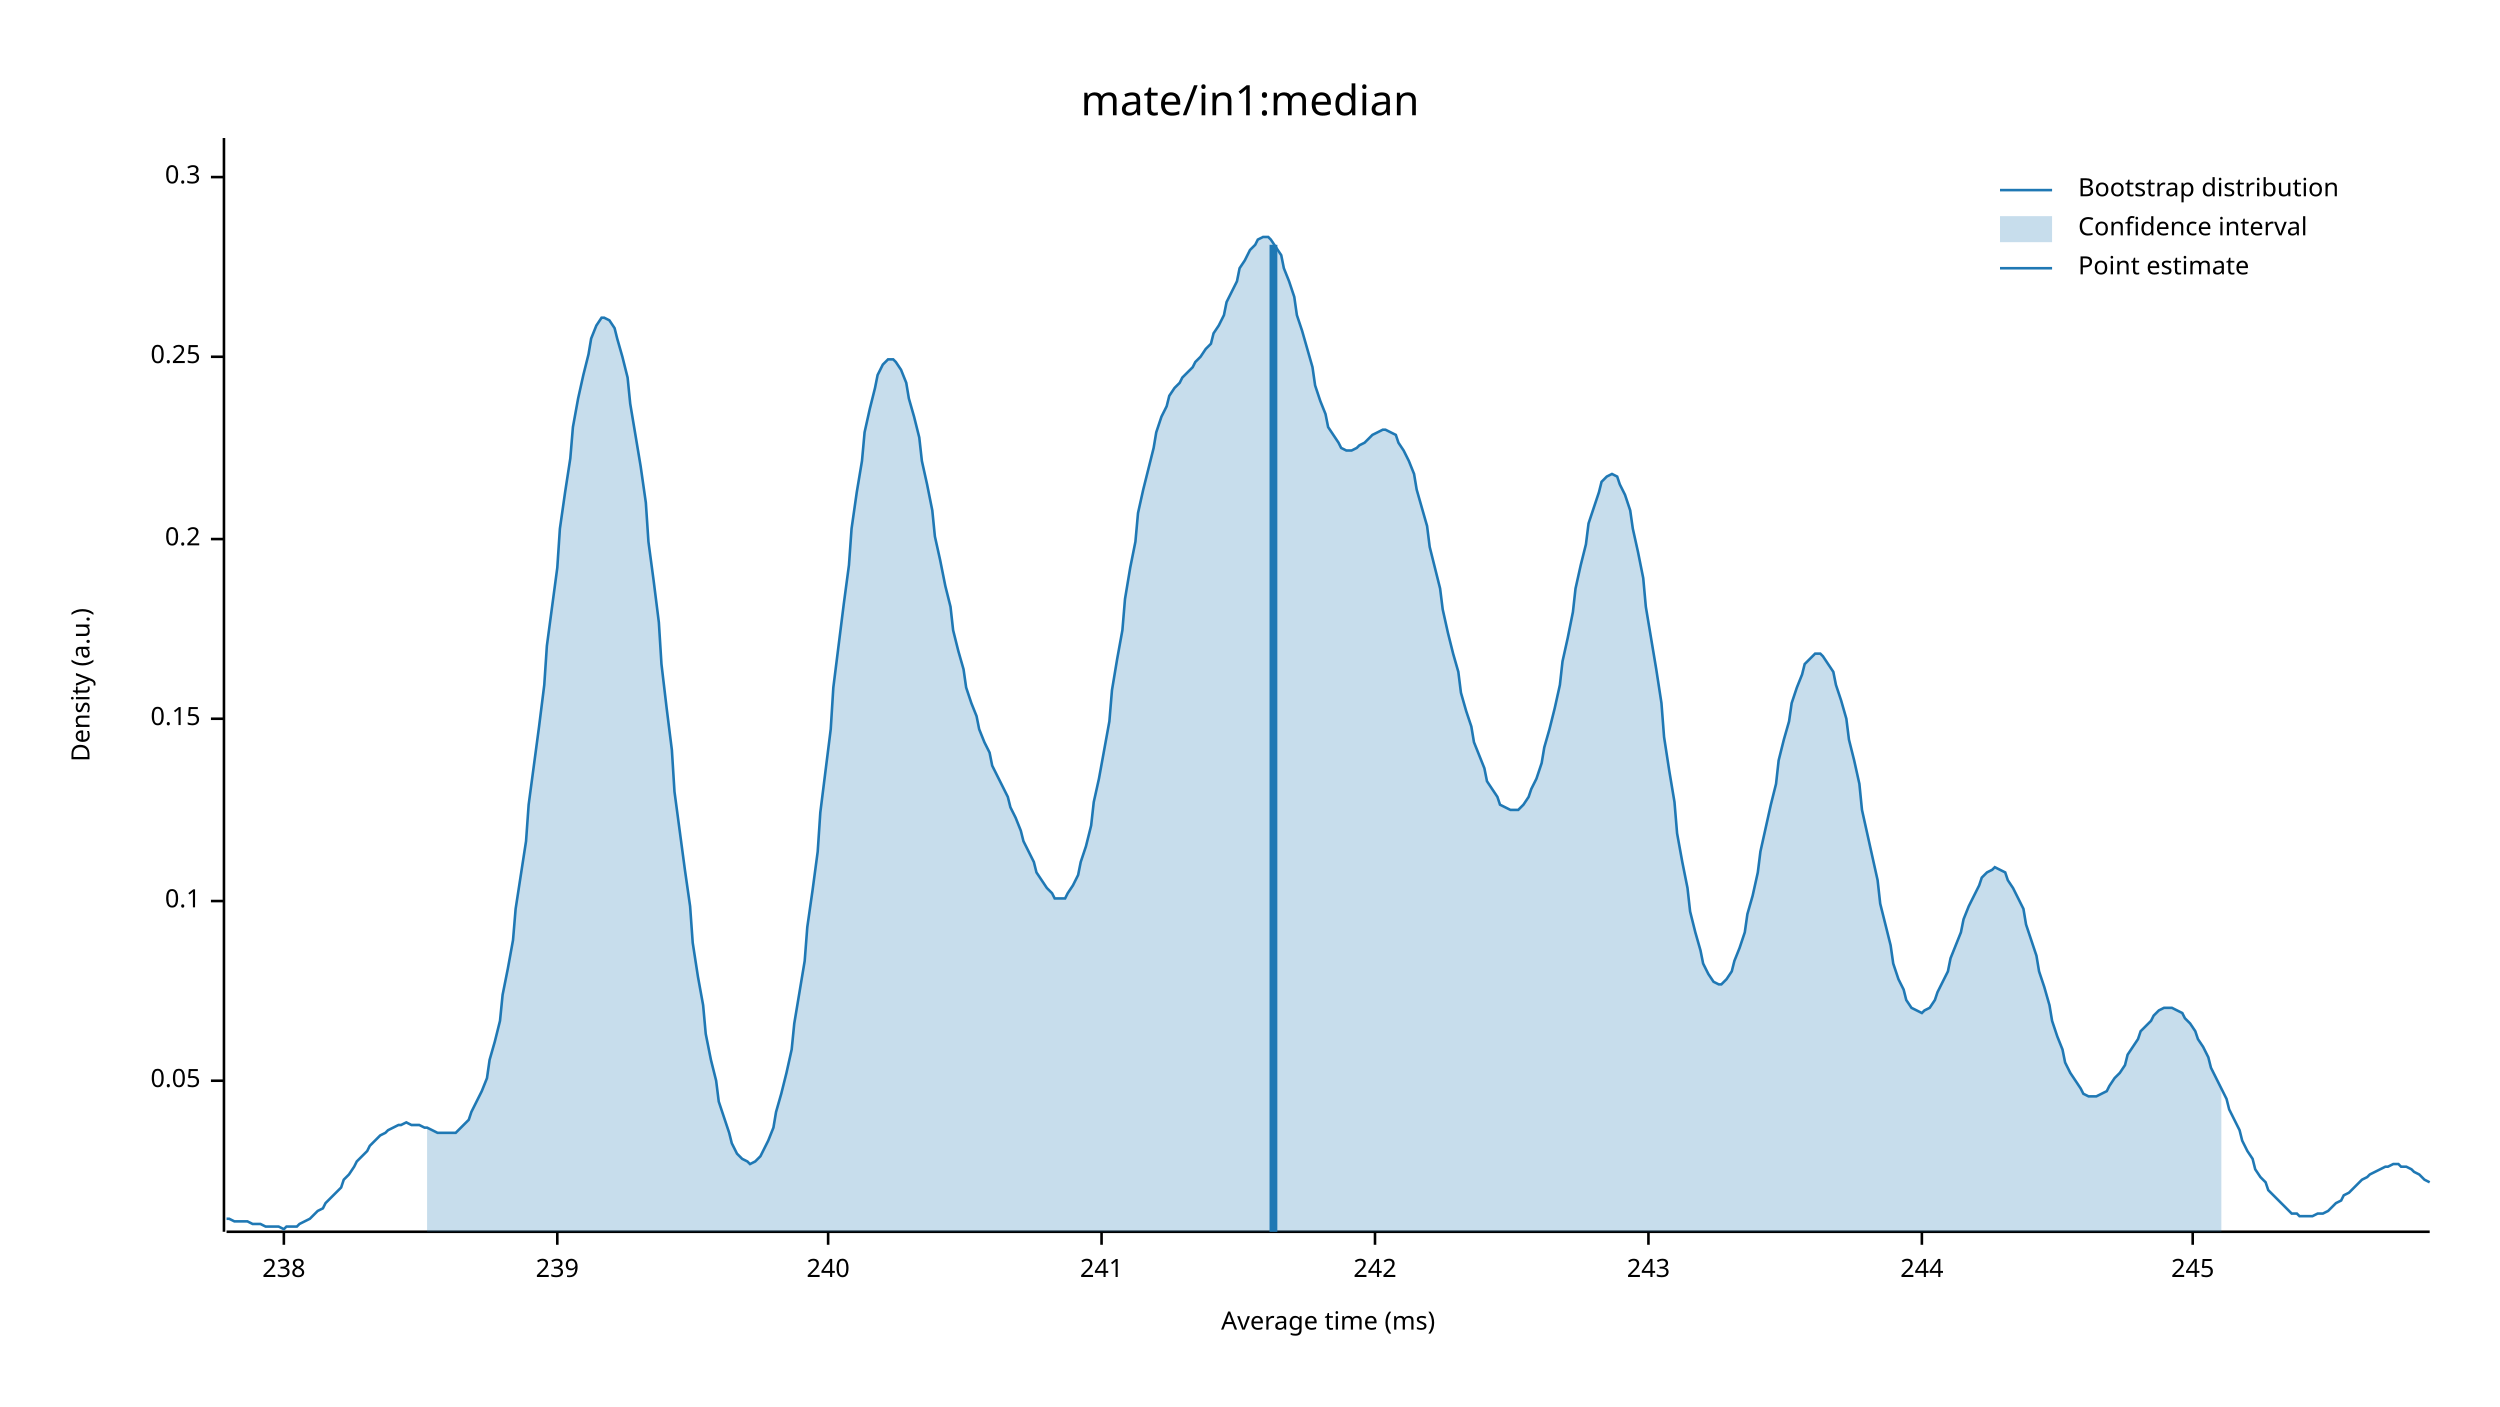
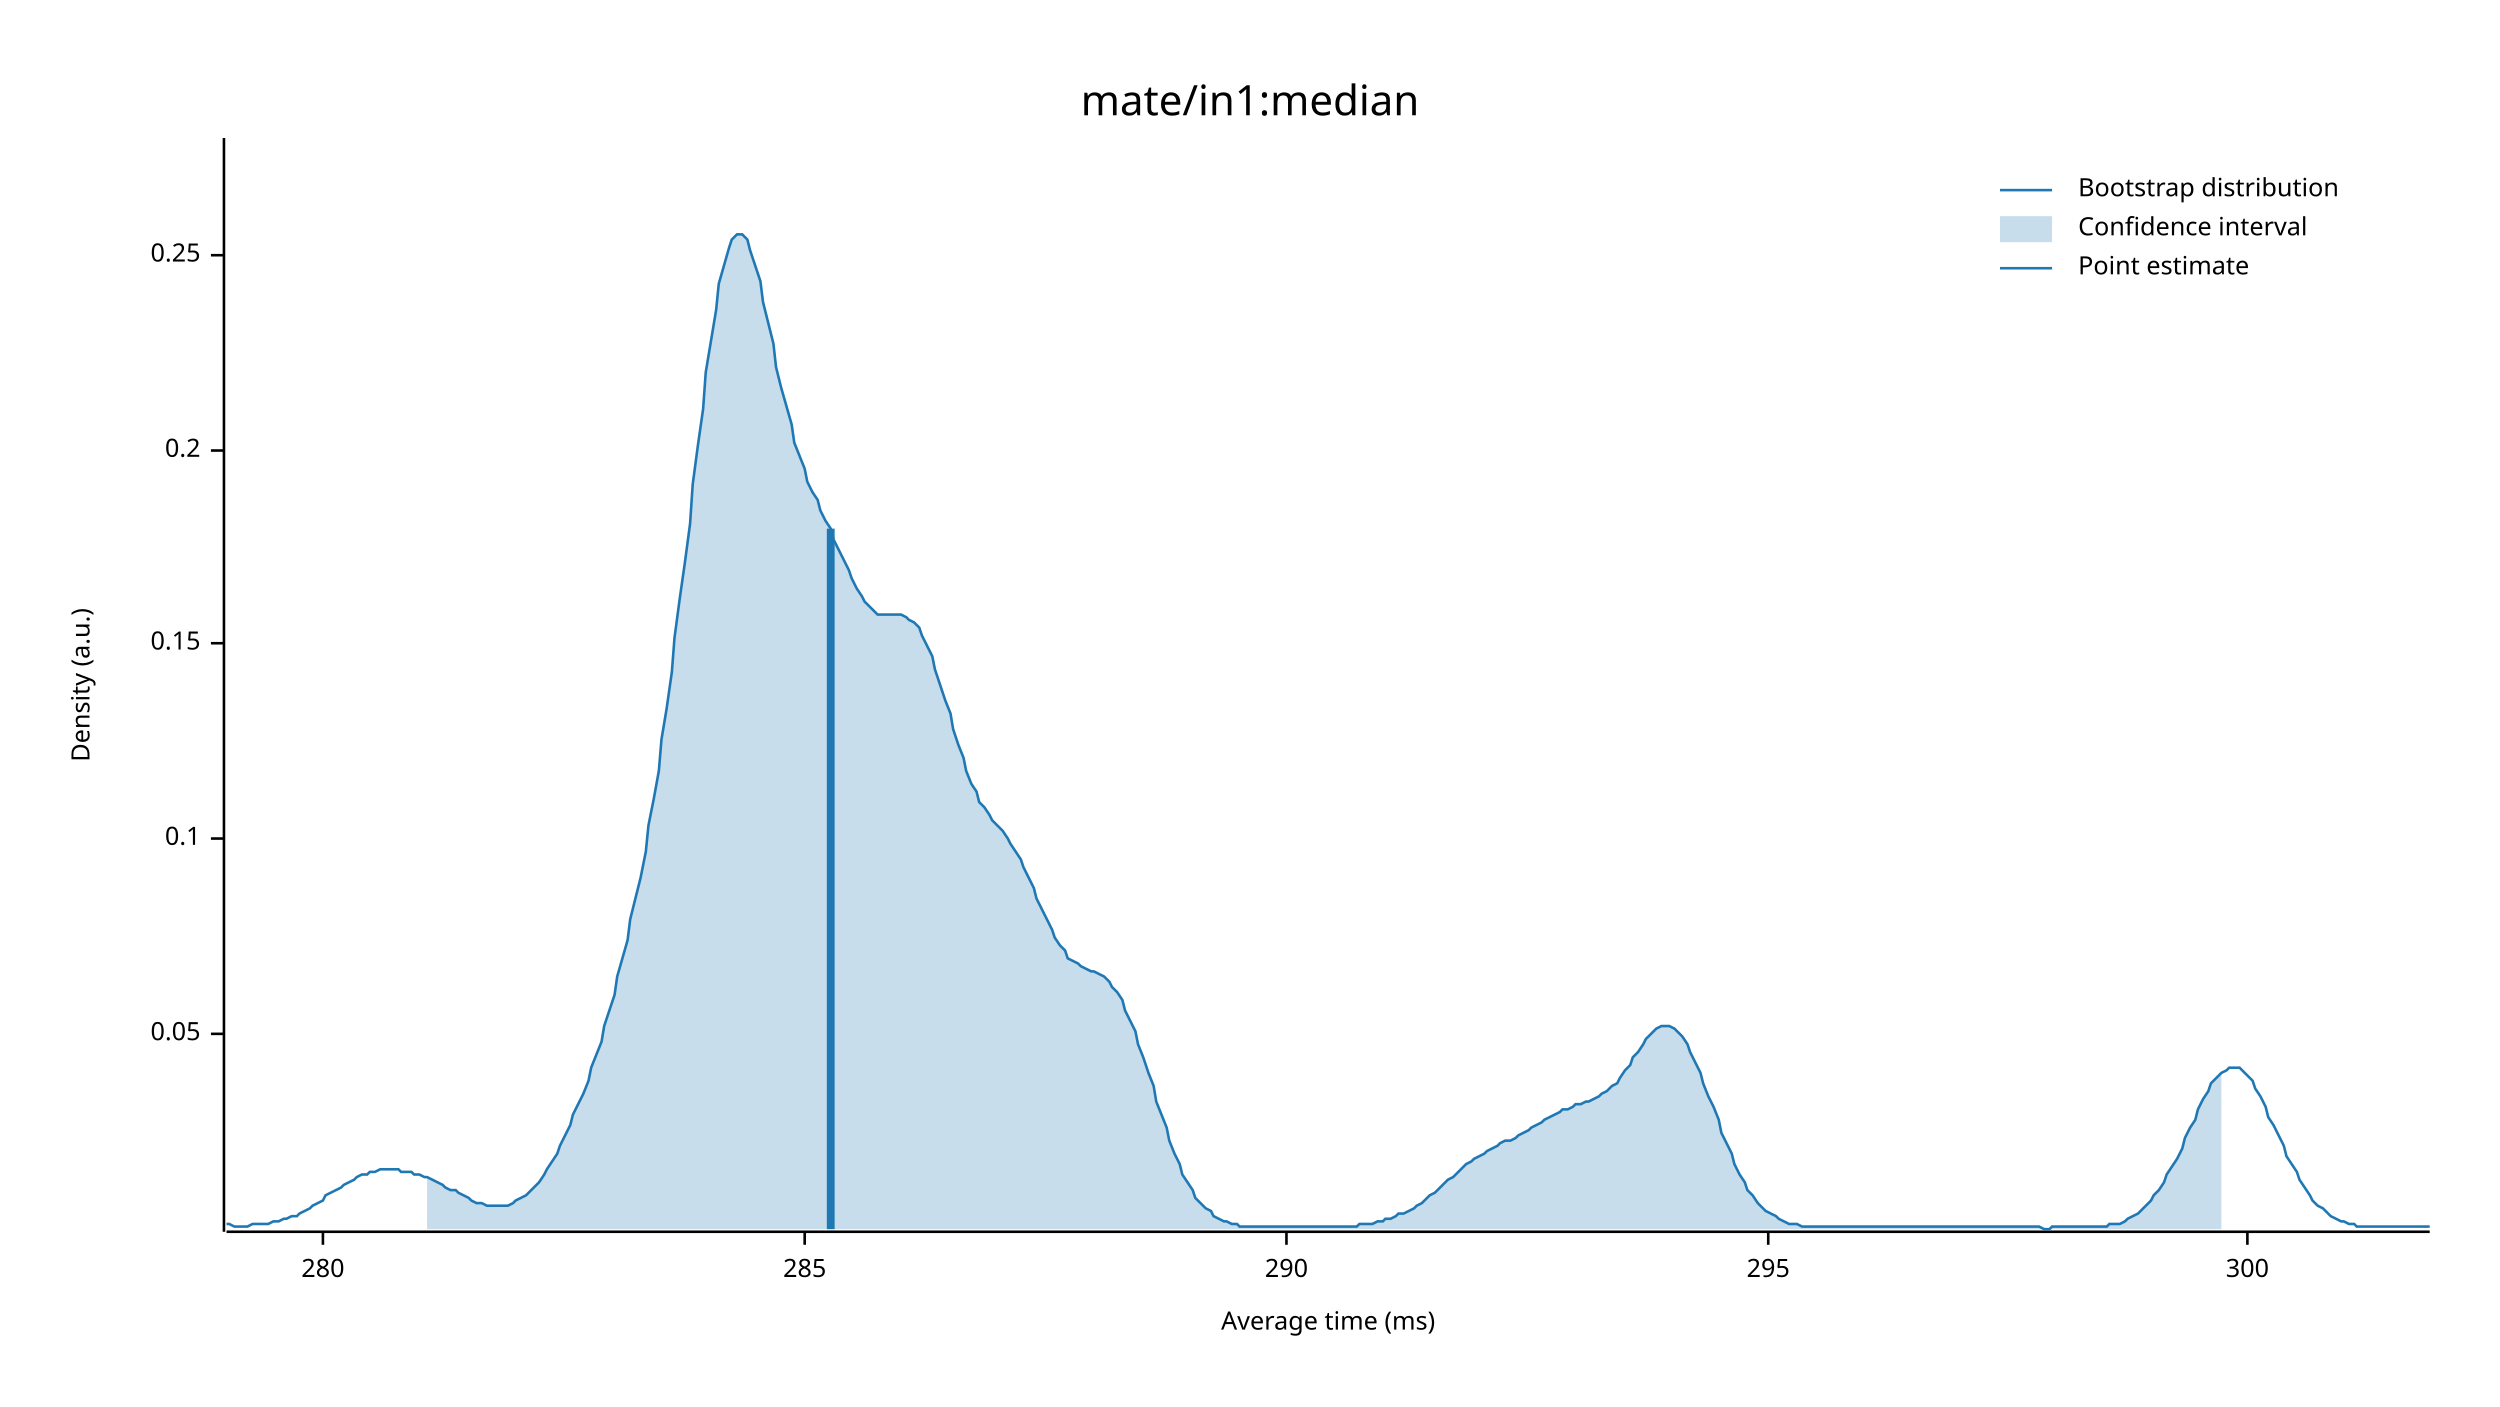
<svg xmlns="http://www.w3.org/2000/svg" width="960" height="540" viewBox="0 0 960 540">
  <text x="480" y="32" dy="0.76em" text-anchor="middle" font-family="sans-serif" font-size="16.129" opacity="1" fill="#000000">
mate/in1:median
</text>
  <text x="27" y="263" dy="0.76em" text-anchor="middle" font-family="sans-serif" font-size="9.677" opacity="1" fill="#000000" transform="rotate(270, 27, 263)">
Density (a.u.)
</text>
  <text x="510" y="513" dy="-0.5ex" text-anchor="middle" font-family="sans-serif" font-size="9.677" opacity="1" fill="#000000">
Average time (ms)
</text>
  <polyline fill="none" opacity="1" stroke="#000000" stroke-width="1" points="86,53 86,473 " />
-   <text x="77" y="415" dy="0.5ex" text-anchor="end" font-family="sans-serif" font-size="9.677" opacity="1" fill="#000000">
+   <text x="77" y="397" dy="0.5ex" text-anchor="end" font-family="sans-serif" font-size="9.677" opacity="1" fill="#000000">
0.05
</text>
-   <polyline fill="none" opacity="1" stroke="#000000" stroke-width="1" points="81,415 86,415 " />
-   <text x="77" y="346" dy="0.5ex" text-anchor="end" font-family="sans-serif" font-size="9.677" opacity="1" fill="#000000">
+   <polyline fill="none" opacity="1" stroke="#000000" stroke-width="1" points="81,397 86,397 " />
+   <text x="77" y="322" dy="0.5ex" text-anchor="end" font-family="sans-serif" font-size="9.677" opacity="1" fill="#000000">
0.1
</text>
-   <polyline fill="none" opacity="1" stroke="#000000" stroke-width="1" points="81,346 86,346 " />
-   <text x="77" y="276" dy="0.5ex" text-anchor="end" font-family="sans-serif" font-size="9.677" opacity="1" fill="#000000">
+   <polyline fill="none" opacity="1" stroke="#000000" stroke-width="1" points="81,322 86,322 " />
+   <text x="77" y="247" dy="0.5ex" text-anchor="end" font-family="sans-serif" font-size="9.677" opacity="1" fill="#000000">
0.15
</text>
-   <polyline fill="none" opacity="1" stroke="#000000" stroke-width="1" points="81,276 86,276 " />
-   <text x="77" y="207" dy="0.5ex" text-anchor="end" font-family="sans-serif" font-size="9.677" opacity="1" fill="#000000">
+   <polyline fill="none" opacity="1" stroke="#000000" stroke-width="1" points="81,247 86,247 " />
+   <text x="77" y="173" dy="0.5ex" text-anchor="end" font-family="sans-serif" font-size="9.677" opacity="1" fill="#000000">
0.2
</text>
-   <polyline fill="none" opacity="1" stroke="#000000" stroke-width="1" points="81,207 86,207 " />
-   <text x="77" y="137" dy="0.5ex" text-anchor="end" font-family="sans-serif" font-size="9.677" opacity="1" fill="#000000">
+   <polyline fill="none" opacity="1" stroke="#000000" stroke-width="1" points="81,173 86,173 " />
+   <text x="77" y="98" dy="0.5ex" text-anchor="end" font-family="sans-serif" font-size="9.677" opacity="1" fill="#000000">
0.25
</text>
-   <polyline fill="none" opacity="1" stroke="#000000" stroke-width="1" points="81,137 86,137 " />
-   <text x="77" y="68" dy="0.5ex" text-anchor="end" font-family="sans-serif" font-size="9.677" opacity="1" fill="#000000">
- 0.3
+   <polyline fill="none" opacity="1" stroke="#000000" stroke-width="1" points="81,98 86,98 " />
+   <polyline fill="none" opacity="1" stroke="#000000" stroke-width="1" points="87,473 933,473 " />
+   <text x="124" y="483" dy="0.76em" text-anchor="middle" font-family="sans-serif" font-size="9.677" opacity="1" fill="#000000">
+ 280
</text>
-   <polyline fill="none" opacity="1" stroke="#000000" stroke-width="1" points="81,68 86,68 " />
-   <polyline fill="none" opacity="1" stroke="#000000" stroke-width="1" points="87,473 933,473 " />
-   <text x="109" y="483" dy="0.76em" text-anchor="middle" font-family="sans-serif" font-size="9.677" opacity="1" fill="#000000">
- 238
+   <polyline fill="none" opacity="1" stroke="#000000" stroke-width="1" points="124,473 124,478 " />
+   <text x="309" y="483" dy="0.76em" text-anchor="middle" font-family="sans-serif" font-size="9.677" opacity="1" fill="#000000">
+ 285
</text>
-   <polyline fill="none" opacity="1" stroke="#000000" stroke-width="1" points="109,473 109,478 " />
-   <text x="214" y="483" dy="0.76em" text-anchor="middle" font-family="sans-serif" font-size="9.677" opacity="1" fill="#000000">
- 239
+   <polyline fill="none" opacity="1" stroke="#000000" stroke-width="1" points="309,473 309,478 " />
+   <text x="494" y="483" dy="0.76em" text-anchor="middle" font-family="sans-serif" font-size="9.677" opacity="1" fill="#000000">
+ 290
</text>
-   <polyline fill="none" opacity="1" stroke="#000000" stroke-width="1" points="214,473 214,478 " />
-   <text x="318" y="483" dy="0.76em" text-anchor="middle" font-family="sans-serif" font-size="9.677" opacity="1" fill="#000000">
- 240
+   <polyline fill="none" opacity="1" stroke="#000000" stroke-width="1" points="494,473 494,478 " />
+   <text x="679" y="483" dy="0.76em" text-anchor="middle" font-family="sans-serif" font-size="9.677" opacity="1" fill="#000000">
+ 295
</text>
-   <polyline fill="none" opacity="1" stroke="#000000" stroke-width="1" points="318,473 318,478 " />
-   <text x="423" y="483" dy="0.76em" text-anchor="middle" font-family="sans-serif" font-size="9.677" opacity="1" fill="#000000">
- 241
+   <polyline fill="none" opacity="1" stroke="#000000" stroke-width="1" points="679,473 679,478 " />
+   <text x="863" y="483" dy="0.76em" text-anchor="middle" font-family="sans-serif" font-size="9.677" opacity="1" fill="#000000">
+ 300
</text>
-   <polyline fill="none" opacity="1" stroke="#000000" stroke-width="1" points="423,473 423,478 " />
-   <text x="528" y="483" dy="0.76em" text-anchor="middle" font-family="sans-serif" font-size="9.677" opacity="1" fill="#000000">
- 242
- </text>
-   <polyline fill="none" opacity="1" stroke="#000000" stroke-width="1" points="528,473 528,478 " />
-   <text x="633" y="483" dy="0.76em" text-anchor="middle" font-family="sans-serif" font-size="9.677" opacity="1" fill="#000000">
- 243
- </text>
-   <polyline fill="none" opacity="1" stroke="#000000" stroke-width="1" points="633,473 633,478 " />
-   <text x="738" y="483" dy="0.76em" text-anchor="middle" font-family="sans-serif" font-size="9.677" opacity="1" fill="#000000">
- 244
- </text>
-   <polyline fill="none" opacity="1" stroke="#000000" stroke-width="1" points="738,473 738,478 " />
-   <text x="842" y="483" dy="0.76em" text-anchor="middle" font-family="sans-serif" font-size="9.677" opacity="1" fill="#000000">
- 245
- </text>
-   <polyline fill="none" opacity="1" stroke="#000000" stroke-width="1" points="842,473 842,478 " />
-   <polyline fill="none" opacity="1" stroke="#1F78B4" stroke-width="1" points="87,468 88,468 90,469 92,469 93,469 95,469 97,470 98,470 100,470 102,471 103,471 105,471 107,471 109,472 110,471 112,471 114,471 115,470 117,469 119,468 120,467 122,465 124,464 125,462 127,460 129,458 131,456 132,453 134,451 136,448 137,446 139,444 141,442 142,440 144,438 146,436 148,435 149,434 151,433 153,432 154,432 156,431 158,432 159,432 161,432 163,433 164,433 166,434 168,435 170,435 171,435 173,435 175,435 176,434 178,432 180,430 181,427 183,423 185,419 187,414 188,407 190,400 192,392 193,382 195,372 197,361 198,349 200,336 202,323 203,309 205,294 207,279 209,263 210,248 212,233 214,218 215,203 217,189 219,176 220,164 222,153 224,144 226,136 227,130 229,125 231,122 232,122 234,123 236,126 237,130 239,137 241,145 242,155 244,167 246,179 248,193 249,208 251,223 253,239 254,255 256,272 258,288 259,304 261,319 263,334 265,348 266,362 268,375 270,386 271,397 273,407 275,415 276,423 278,429 280,435 281,439 283,443 285,445 287,446 288,447 290,446 292,444 293,442 295,438 297,433 298,427 300,420 302,412 304,403 305,393 307,381 309,369 310,356 312,342 314,327 315,312 317,296 319,280 320,264 322,248 324,232 326,217 327,203 329,189 331,177 332,166 334,157 336,149 337,144 339,140 341,138 343,138 344,139 346,142 348,147 349,153 351,160 353,168 354,177 356,186 358,196 359,206 361,215 363,225 365,233 366,242 368,250 370,257 371,264 373,270 375,275 376,280 378,285 380,289 381,294 383,298 385,302 387,306 388,310 390,314 392,319 393,323 395,327 397,331 398,335 400,338 402,341 404,343 405,345 407,345 409,345 410,343 412,340 414,336 415,331 417,325 419,317 420,308 422,299 424,288 426,277 427,265 429,253 431,242 432,230 434,218 436,208 437,197 439,188 441,180 443,172 444,166 446,160 448,156 449,152 451,149 453,147 454,145 456,143 458,141 459,139 461,137 463,134 465,132 466,128 468,125 470,121 471,116 473,112 475,108 476,103 478,100 480,96 482,94 483,92 485,91 487,91 488,92 490,95 492,98 493,103 495,108 497,114 498,121 500,127 502,134 504,141 505,148 507,154 509,159 510,164 512,167 514,170 515,172 517,173 519,173 521,172 522,171 524,170 526,168 527,167 529,166 531,165 532,165 534,166 536,167 537,170 539,173 541,177 543,182 544,188 546,195 548,202 549,210 551,218 553,226 554,234 556,243 558,251 560,258 561,266 563,273 565,279 566,285 568,290 570,295 571,300 573,303 575,306 576,309 578,310 580,311 582,311 583,311 585,309 587,306 588,303 590,299 592,293 593,287 595,280 597,272 599,263 600,254 602,245 604,235 605,226 607,217 609,209 610,201 612,195 614,189 615,185 617,183 619,182 621,183 622,186 624,190 626,196 627,203 629,212 631,222 632,233 634,245 636,257 638,270 639,283 641,296 643,308 644,320 646,331 648,341 649,350 651,358 653,365 654,370 656,374 658,377 660,378 661,378 663,376 665,373 666,369 668,364 670,358 671,351 673,344 675,335 676,327 678,318 680,309 682,301 683,292 685,284 687,277 688,270 690,264 692,259 693,255 695,253 697,251 699,251 700,252 702,255 704,258 705,263 707,269 709,276 710,284 712,292 714,301 715,311 717,320 719,329 721,338 722,347 724,355 726,363 727,370 729,376 731,380 732,384 734,387 736,388 738,389 739,388 741,387 743,384 744,381 746,377 748,373 749,368 751,363 753,358 754,353 756,348 758,344 760,340 761,337 763,335 765,334 766,333 768,334 770,335 771,338 773,341 775,345 777,349 778,355 780,361 782,367 783,373 785,379 787,386 788,392 790,398 792,403 793,408 795,412 797,415 799,418 800,420 802,421 804,421 805,421 807,420 809,419 810,417 812,414 814,412 816,409 817,405 819,402 821,399 822,396 824,394 826,392 827,390 829,388 831,387 832,387 834,387 836,388 838,389 839,391 841,393 843,396 844,399 846,402 848,406 849,410 851,414 853,418 855,422 856,426 858,430 860,434 861,438 863,442 865,445 866,449 868,452 870,454 871,457 873,459 875,461 877,463 878,464 880,466 882,466 883,467 885,467 887,467 888,467 890,466 892,466 894,465 895,464 897,462 899,461 900,459 902,458 904,456 905,455 907,453 909,452 910,451 912,450 914,449 916,448 917,448 919,447 921,447 922,448 924,448 926,449 927,450 929,451 931,453 933,454 " />
-   <polygon opacity="0.25" fill="#1F78B4" points="164,433 166,434 168,435 170,435 171,435 173,435 175,435 176,434 178,432 180,430 181,427 183,423 185,419 187,414 188,407 190,400 192,392 193,382 195,372 197,361 198,349 200,336 202,323 203,309 205,294 207,279 209,263 210,248 212,233 214,218 215,203 217,189 219,176 220,164 222,153 224,144 226,136 227,130 229,125 231,122 232,122 234,123 236,126 237,130 239,137 241,145 242,155 244,167 246,179 248,193 249,208 251,223 253,239 254,255 256,272 258,288 259,304 261,319 263,334 265,348 266,362 268,375 270,386 271,397 273,407 275,415 276,423 278,429 280,435 281,439 283,443 285,445 287,446 288,447 290,446 292,444 293,442 295,438 297,433 298,427 300,420 302,412 304,403 305,393 307,381 309,369 310,356 312,342 314,327 315,312 317,296 319,280 320,264 322,248 324,232 326,217 327,203 329,189 331,177 332,166 334,157 336,149 337,144 339,140 341,138 343,138 344,139 346,142 348,147 349,153 351,160 353,168 354,177 356,186 358,196 359,206 361,215 363,225 365,233 366,242 368,250 370,257 371,264 373,270 375,275 376,280 378,285 380,289 381,294 383,298 385,302 387,306 388,310 390,314 392,319 393,323 395,327 397,331 398,335 400,338 402,341 404,343 405,345 407,345 409,345 410,343 412,340 414,336 415,331 417,325 419,317 420,308 422,299 424,288 426,277 427,265 429,253 431,242 432,230 434,218 436,208 437,197 439,188 441,180 443,172 444,166 446,160 448,156 449,152 451,149 453,147 454,145 456,143 458,141 459,139 461,137 463,134 465,132 466,128 468,125 470,121 471,116 473,112 475,108 476,103 478,100 480,96 482,94 483,92 485,91 487,91 488,92 490,95 492,98 493,103 495,108 497,114 498,121 500,127 502,134 504,141 505,148 507,154 509,159 510,164 512,167 514,170 515,172 517,173 519,173 521,172 522,171 524,170 526,168 527,167 529,166 531,165 532,165 534,166 536,167 537,170 539,173 541,177 543,182 544,188 546,195 548,202 549,210 551,218 553,226 554,234 556,243 558,251 560,258 561,266 563,273 565,279 566,285 568,290 570,295 571,300 573,303 575,306 576,309 578,310 580,311 582,311 583,311 585,309 587,306 588,303 590,299 592,293 593,287 595,280 597,272 599,263 600,254 602,245 604,235 605,226 607,217 609,209 610,201 612,195 614,189 615,185 617,183 619,182 621,183 622,186 624,190 626,196 627,203 629,212 631,222 632,233 634,245 636,257 638,270 639,283 641,296 643,308 644,320 646,331 648,341 649,350 651,358 653,365 654,370 656,374 658,377 660,378 661,378 663,376 665,373 666,369 668,364 670,358 671,351 673,344 675,335 676,327 678,318 680,309 682,301 683,292 685,284 687,277 688,270 690,264 692,259 693,255 695,253 697,251 699,251 700,252 702,255 704,258 705,263 707,269 709,276 710,284 712,292 714,301 715,311 717,320 719,329 721,338 722,347 724,355 726,363 727,370 729,376 731,380 732,384 734,387 736,388 738,389 739,388 741,387 743,384 744,381 746,377 748,373 749,368 751,363 753,358 754,353 756,348 758,344 760,340 761,337 763,335 765,334 766,333 768,334 770,335 771,338 773,341 775,345 777,349 778,355 780,361 782,367 783,373 785,379 787,386 788,392 790,398 792,403 793,408 795,412 797,415 799,418 800,420 802,421 804,421 805,421 807,420 809,419 810,417 812,414 814,412 816,409 817,405 819,402 821,399 822,396 824,394 826,392 827,390 829,388 831,387 832,387 834,387 836,388 838,389 839,391 841,393 843,396 844,399 846,402 848,406 849,410 851,414 853,418 853,473 164,473 " />
-   <polyline fill="none" opacity="1" stroke="#1F78B4" stroke-width="3" points="489,473 489,94 " />
+   <polyline fill="none" opacity="1" stroke="#000000" stroke-width="1" points="863,473 863,478 " />
+   <polyline fill="none" opacity="1" stroke="#1F78B4" stroke-width="1" points="87,470 88,470 90,471 92,471 93,471 95,471 97,470 98,470 100,470 102,470 103,470 105,469 107,469 109,468 110,468 112,467 114,467 115,466 117,465 119,464 120,463 122,462 124,461 125,459 127,458 129,457 131,456 132,455 134,454 136,453 137,452 139,451 141,451 142,450 144,450 146,449 148,449 149,449 151,449 153,449 154,450 156,450 158,450 159,451 161,451 163,452 164,452 166,453 168,454 170,455 171,456 173,457 175,457 176,458 178,459 180,460 181,461 183,462 185,462 187,463 188,463 190,463 192,463 193,463 195,463 197,462 198,461 200,460 202,459 203,458 205,456 207,454 209,451 210,449 212,446 214,443 215,440 217,436 219,432 220,428 222,424 224,420 226,415 227,410 229,405 231,400 232,394 234,388 236,382 237,375 239,368 241,361 242,353 244,345 246,337 248,327 249,317 251,307 253,296 254,284 256,272 258,258 259,245 261,230 263,216 265,201 266,186 268,171 270,157 271,143 273,131 275,119 276,109 278,102 280,95 281,92 283,90 285,90 287,92 288,96 290,102 292,108 293,116 295,124 297,132 298,141 300,149 302,156 304,163 305,170 307,175 309,180 310,185 312,189 314,192 315,196 317,200 319,203 320,207 322,211 324,215 326,219 327,222 329,226 331,229 332,231 334,233 336,235 337,236 339,236 341,236 343,236 344,236 346,236 348,237 349,238 351,239 353,241 354,244 356,248 358,252 359,257 361,263 363,269 365,274 366,280 368,286 370,291 371,296 373,301 375,304 376,308 378,310 380,313 381,315 383,317 385,319 387,322 388,324 390,327 392,330 393,333 395,337 397,341 398,345 400,349 402,353 404,357 405,360 407,363 409,365 410,368 412,369 414,370 415,371 417,372 419,373 420,373 422,374 424,375 426,377 427,379 429,381 431,384 432,388 434,392 436,396 437,401 439,406 441,412 443,417 444,423 446,428 448,433 449,438 451,443 453,447 454,451 456,454 458,457 459,460 461,462 463,464 465,465 466,467 468,468 470,469 471,469 473,470 475,470 476,471 478,471 480,471 482,471 483,471 485,471 487,471 488,471 490,471 492,471 493,471 495,471 497,471 498,471 500,471 502,471 504,471 505,471 507,471 509,471 510,471 512,471 514,471 515,471 517,471 519,471 521,471 522,470 524,470 526,470 527,470 529,469 531,469 532,468 534,468 536,467 537,466 539,466 541,465 543,464 544,463 546,462 548,460 549,459 551,458 553,456 554,455 556,453 558,452 560,450 561,449 563,447 565,446 566,445 568,444 570,443 571,442 573,441 575,440 576,439 578,438 580,438 582,437 583,436 585,435 587,434 588,433 590,432 592,431 593,430 595,429 597,428 599,427 600,426 602,426 604,425 605,424 607,424 609,423 610,423 612,422 614,421 615,420 617,419 619,417 621,416 622,414 624,411 626,409 627,406 629,404 631,401 632,399 634,397 636,395 638,394 639,394 641,394 643,395 644,396 646,398 648,401 649,404 651,408 653,412 654,416 656,421 658,425 660,430 661,435 663,439 665,443 666,447 668,451 670,454 671,457 673,459 675,462 676,463 678,465 680,466 682,467 683,468 685,469 687,470 688,470 690,470 692,471 693,471 695,471 697,471 699,471 700,471 702,471 704,471 705,471 707,471 709,471 710,471 712,471 714,471 715,471 717,471 719,471 721,471 722,471 724,471 726,471 727,471 729,471 731,471 732,471 734,471 736,471 738,471 739,471 741,471 743,471 744,471 746,471 748,471 749,471 751,471 753,471 754,471 756,471 758,471 760,471 761,471 763,471 765,471 766,471 768,471 770,471 771,471 773,471 775,471 777,471 778,471 780,471 782,471 783,471 785,472 787,472 788,471 790,471 792,471 793,471 795,471 797,471 799,471 800,471 802,471 804,471 805,471 807,471 809,471 810,470 812,470 814,470 816,469 817,468 819,467 821,466 822,465 824,463 826,461 827,459 829,457 831,454 832,451 834,448 836,445 838,441 839,437 841,433 843,430 844,426 846,422 848,419 849,416 851,414 853,412 855,411 856,410 858,410 860,410 861,411 863,413 865,415 866,418 868,421 870,425 871,429 873,432 875,436 877,440 878,444 880,447 882,450 883,453 885,456 887,459 888,461 890,463 892,464 894,466 895,467 897,468 899,469 900,469 902,470 904,470 905,471 907,471 909,471 910,471 912,471 914,471 916,471 917,471 919,471 921,471 922,471 924,471 926,471 927,471 929,471 931,471 933,471 " />
+   <polygon opacity="0.25" fill="#1F78B4" points="164,452 166,453 168,454 170,455 171,456 173,457 175,457 176,458 178,459 180,460 181,461 183,462 185,462 187,463 188,463 190,463 192,463 193,463 195,463 197,462 198,461 200,460 202,459 203,458 205,456 207,454 209,451 210,449 212,446 214,443 215,440 217,436 219,432 220,428 222,424 224,420 226,415 227,410 229,405 231,400 232,394 234,388 236,382 237,375 239,368 241,361 242,353 244,345 246,337 248,327 249,317 251,307 253,296 254,284 256,272 258,258 259,245 261,230 263,216 265,201 266,186 268,171 270,157 271,143 273,131 275,119 276,109 278,102 280,95 281,92 283,90 285,90 287,92 288,96 290,102 292,108 293,116 295,124 297,132 298,141 300,149 302,156 304,163 305,170 307,175 309,180 310,185 312,189 314,192 315,196 317,200 319,203 320,207 322,211 324,215 326,219 327,222 329,226 331,229 332,231 334,233 336,235 337,236 339,236 341,236 343,236 344,236 346,236 348,237 349,238 351,239 353,241 354,244 356,248 358,252 359,257 361,263 363,269 365,274 366,280 368,286 370,291 371,296 373,301 375,304 376,308 378,310 380,313 381,315 383,317 385,319 387,322 388,324 390,327 392,330 393,333 395,337 397,341 398,345 400,349 402,353 404,357 405,360 407,363 409,365 410,368 412,369 414,370 415,371 417,372 419,373 420,373 422,374 424,375 426,377 427,379 429,381 431,384 432,388 434,392 436,396 437,401 439,406 441,412 443,417 444,423 446,428 448,433 449,438 451,443 453,447 454,451 456,454 458,457 459,460 461,462 463,464 465,465 466,467 468,468 470,469 471,469 473,470 475,470 476,471 478,471 480,471 482,471 483,471 485,471 487,471 488,471 490,471 492,471 493,471 495,471 497,471 498,471 500,471 502,471 504,471 505,471 507,471 509,471 510,471 512,471 514,471 515,471 517,471 519,471 521,471 522,470 524,470 526,470 527,470 529,469 531,469 532,468 534,468 536,467 537,466 539,466 541,465 543,464 544,463 546,462 548,460 549,459 551,458 553,456 554,455 556,453 558,452 560,450 561,449 563,447 565,446 566,445 568,444 570,443 571,442 573,441 575,440 576,439 578,438 580,438 582,437 583,436 585,435 587,434 588,433 590,432 592,431 593,430 595,429 597,428 599,427 600,426 602,426 604,425 605,424 607,424 609,423 610,423 612,422 614,421 615,420 617,419 619,417 621,416 622,414 624,411 626,409 627,406 629,404 631,401 632,399 634,397 636,395 638,394 639,394 641,394 643,395 644,396 646,398 648,401 649,404 651,408 653,412 654,416 656,421 658,425 660,430 661,435 663,439 665,443 666,447 668,451 670,454 671,457 673,459 675,462 676,463 678,465 680,466 682,467 683,468 685,469 687,470 688,470 690,470 692,471 693,471 695,471 697,471 699,471 700,471 702,471 704,471 705,471 707,471 709,471 710,471 712,471 714,471 715,471 717,471 719,471 721,471 722,471 724,471 726,471 727,471 729,471 731,471 732,471 734,471 736,471 738,471 739,471 741,471 743,471 744,471 746,471 748,471 749,471 751,471 753,471 754,471 756,471 758,471 760,471 761,471 763,471 765,471 766,471 768,471 770,471 771,471 773,471 775,471 777,471 778,471 780,471 782,471 783,471 785,472 787,472 788,471 790,471 792,471 793,471 795,471 797,471 799,471 800,471 802,471 804,471 805,471 807,471 809,471 810,470 812,470 814,470 816,469 817,468 819,467 821,466 822,465 824,463 826,461 827,459 829,457 831,454 832,451 834,448 836,445 838,441 839,437 841,433 843,430 844,426 846,422 848,419 849,416 851,414 853,412 853,472 164,472 " />
+   <polyline fill="none" opacity="1" stroke="#1F78B4" stroke-width="3" points="319,472 319,203 " />
  <text x="798" y="68" dy="0.76em" text-anchor="start" font-family="sans-serif" font-size="9.677" opacity="1" fill="#000000">
Bootstrap distribution
</text>
  <text x="798" y="83" dy="0.76em" text-anchor="start" font-family="sans-serif" font-size="9.677" opacity="1" fill="#000000">
Confidence interval
</text>
  <text x="798" y="98" dy="0.76em" text-anchor="start" font-family="sans-serif" font-size="9.677" opacity="1" fill="#000000">
Point estimate
</text>
  <polyline fill="none" opacity="1" stroke="#1F78B4" stroke-width="1" points="768,73 788,73 " />
  <rect x="768" y="83" width="20" height="10" opacity="0.25" fill="#1F78B4" stroke="none" />
  <polyline fill="none" opacity="1" stroke="#1F78B4" stroke-width="1" points="768,103 788,103 " />
</svg>
